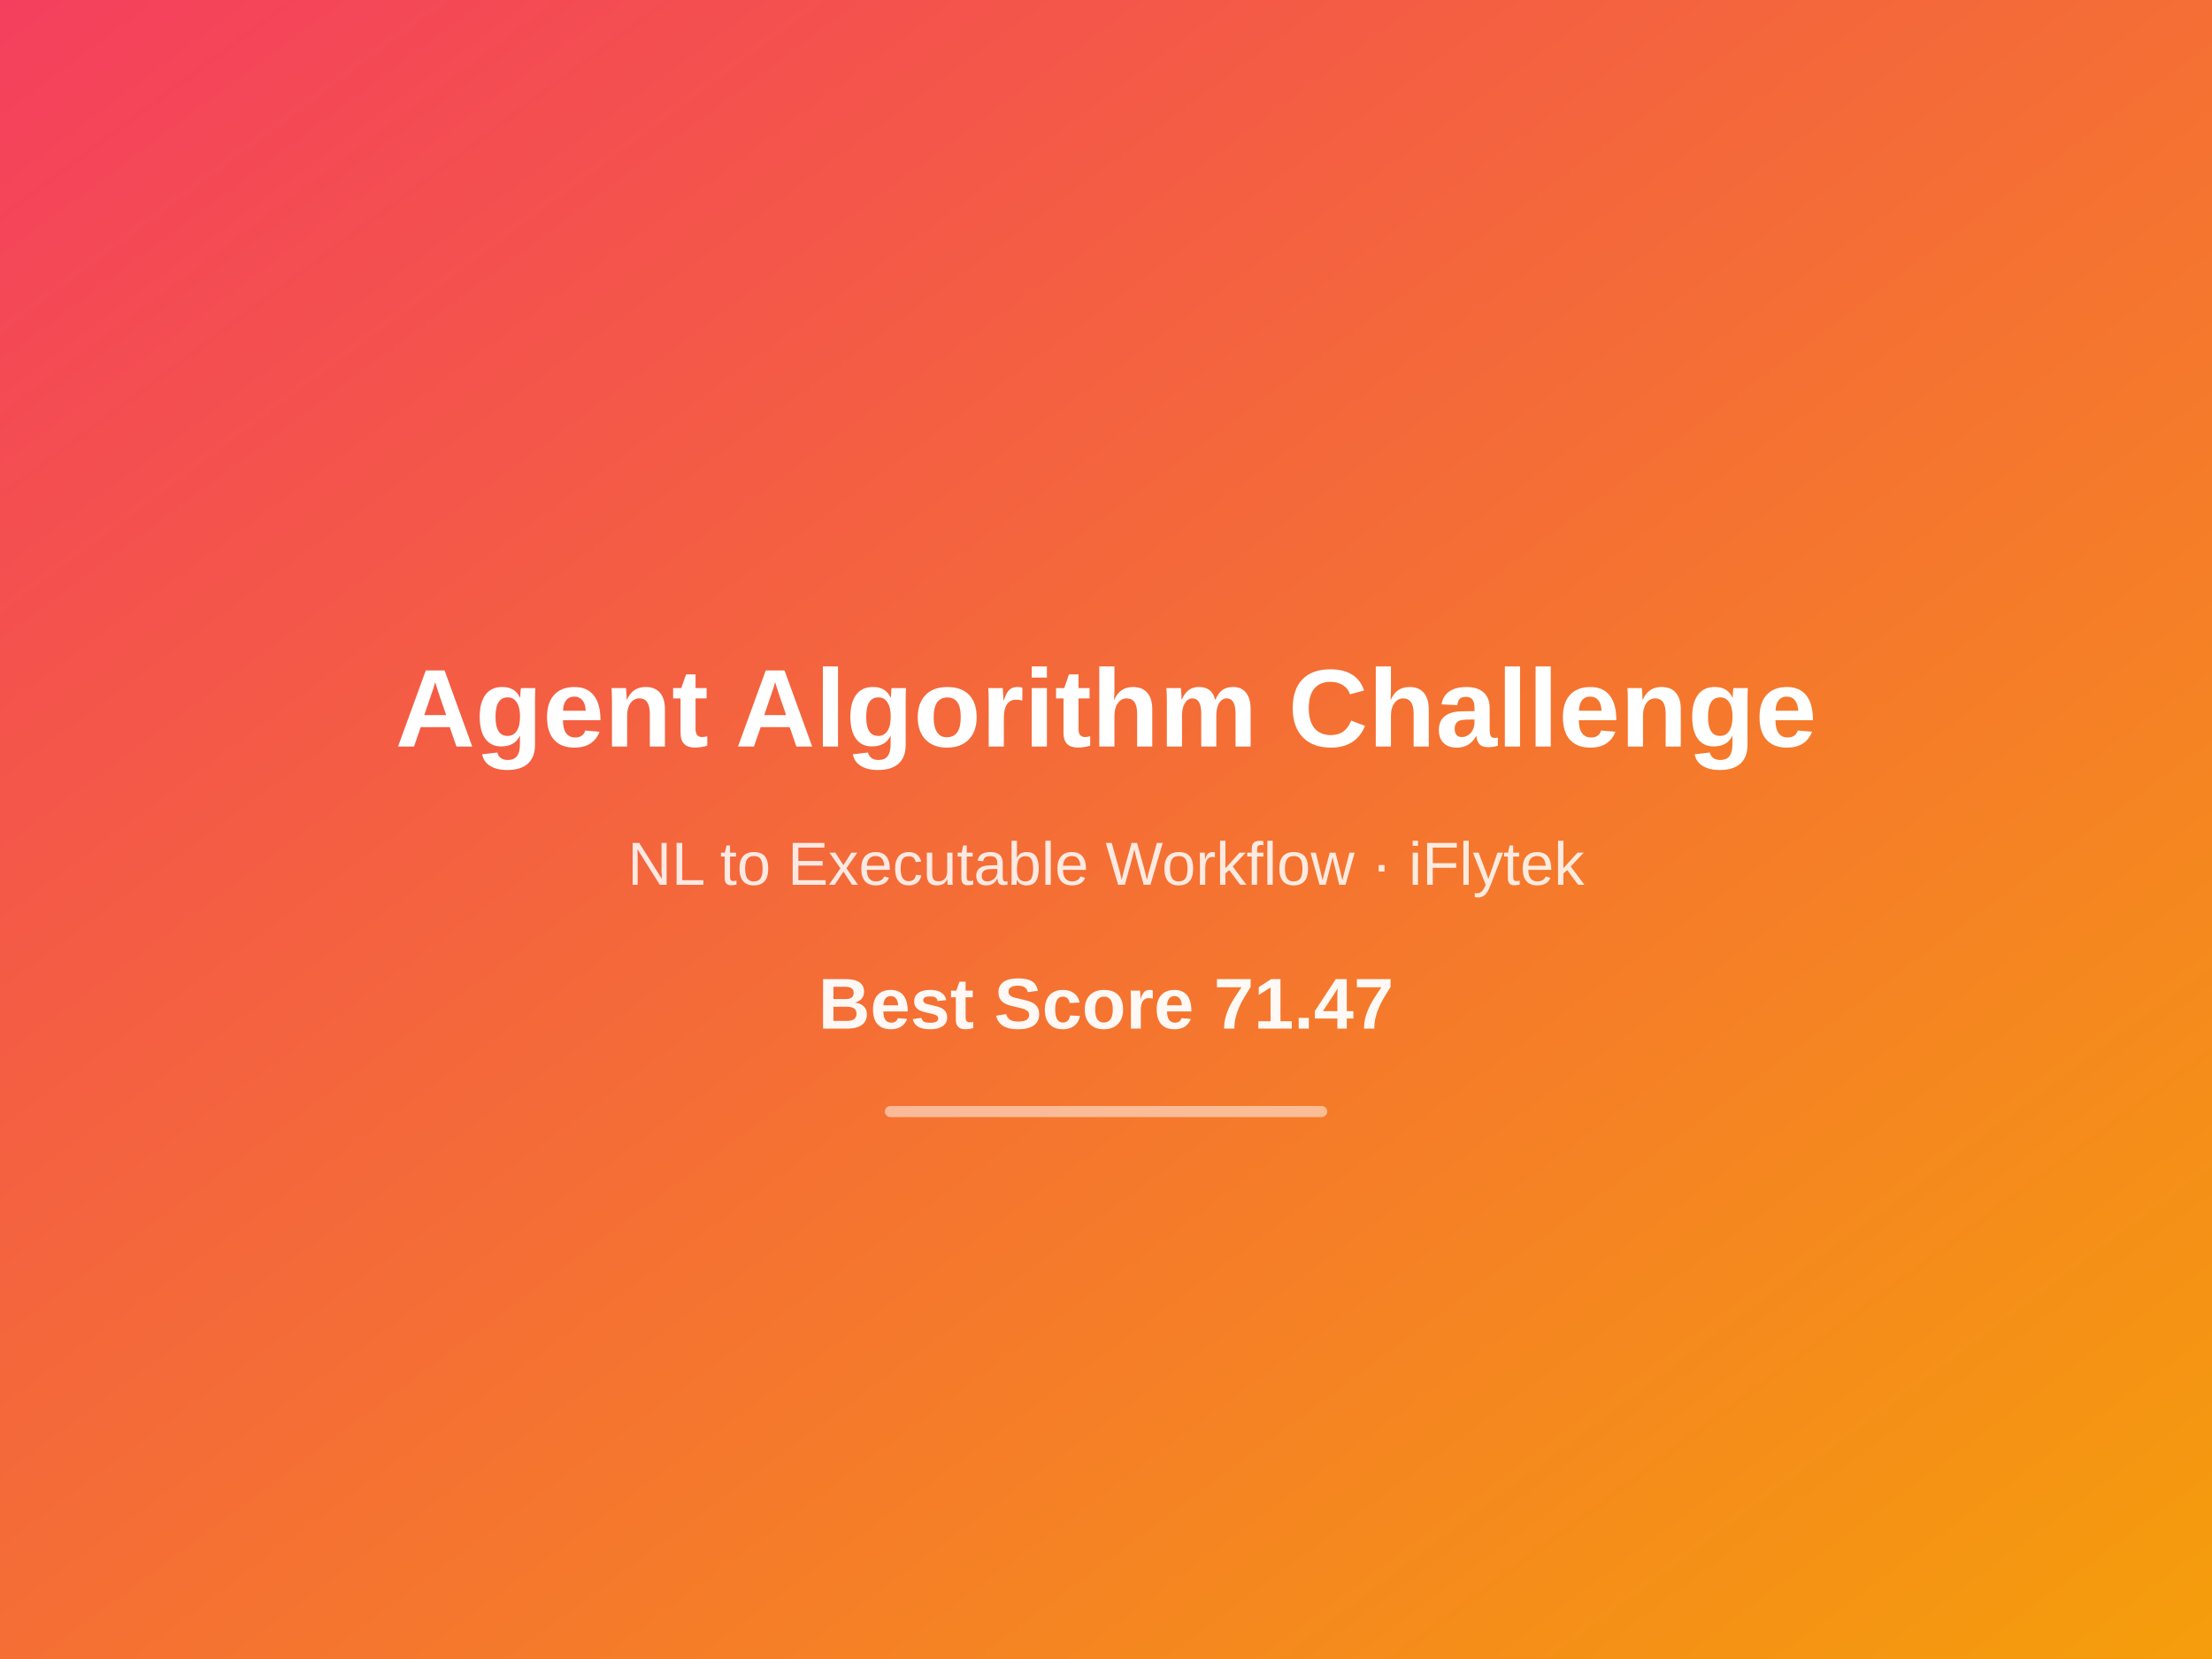
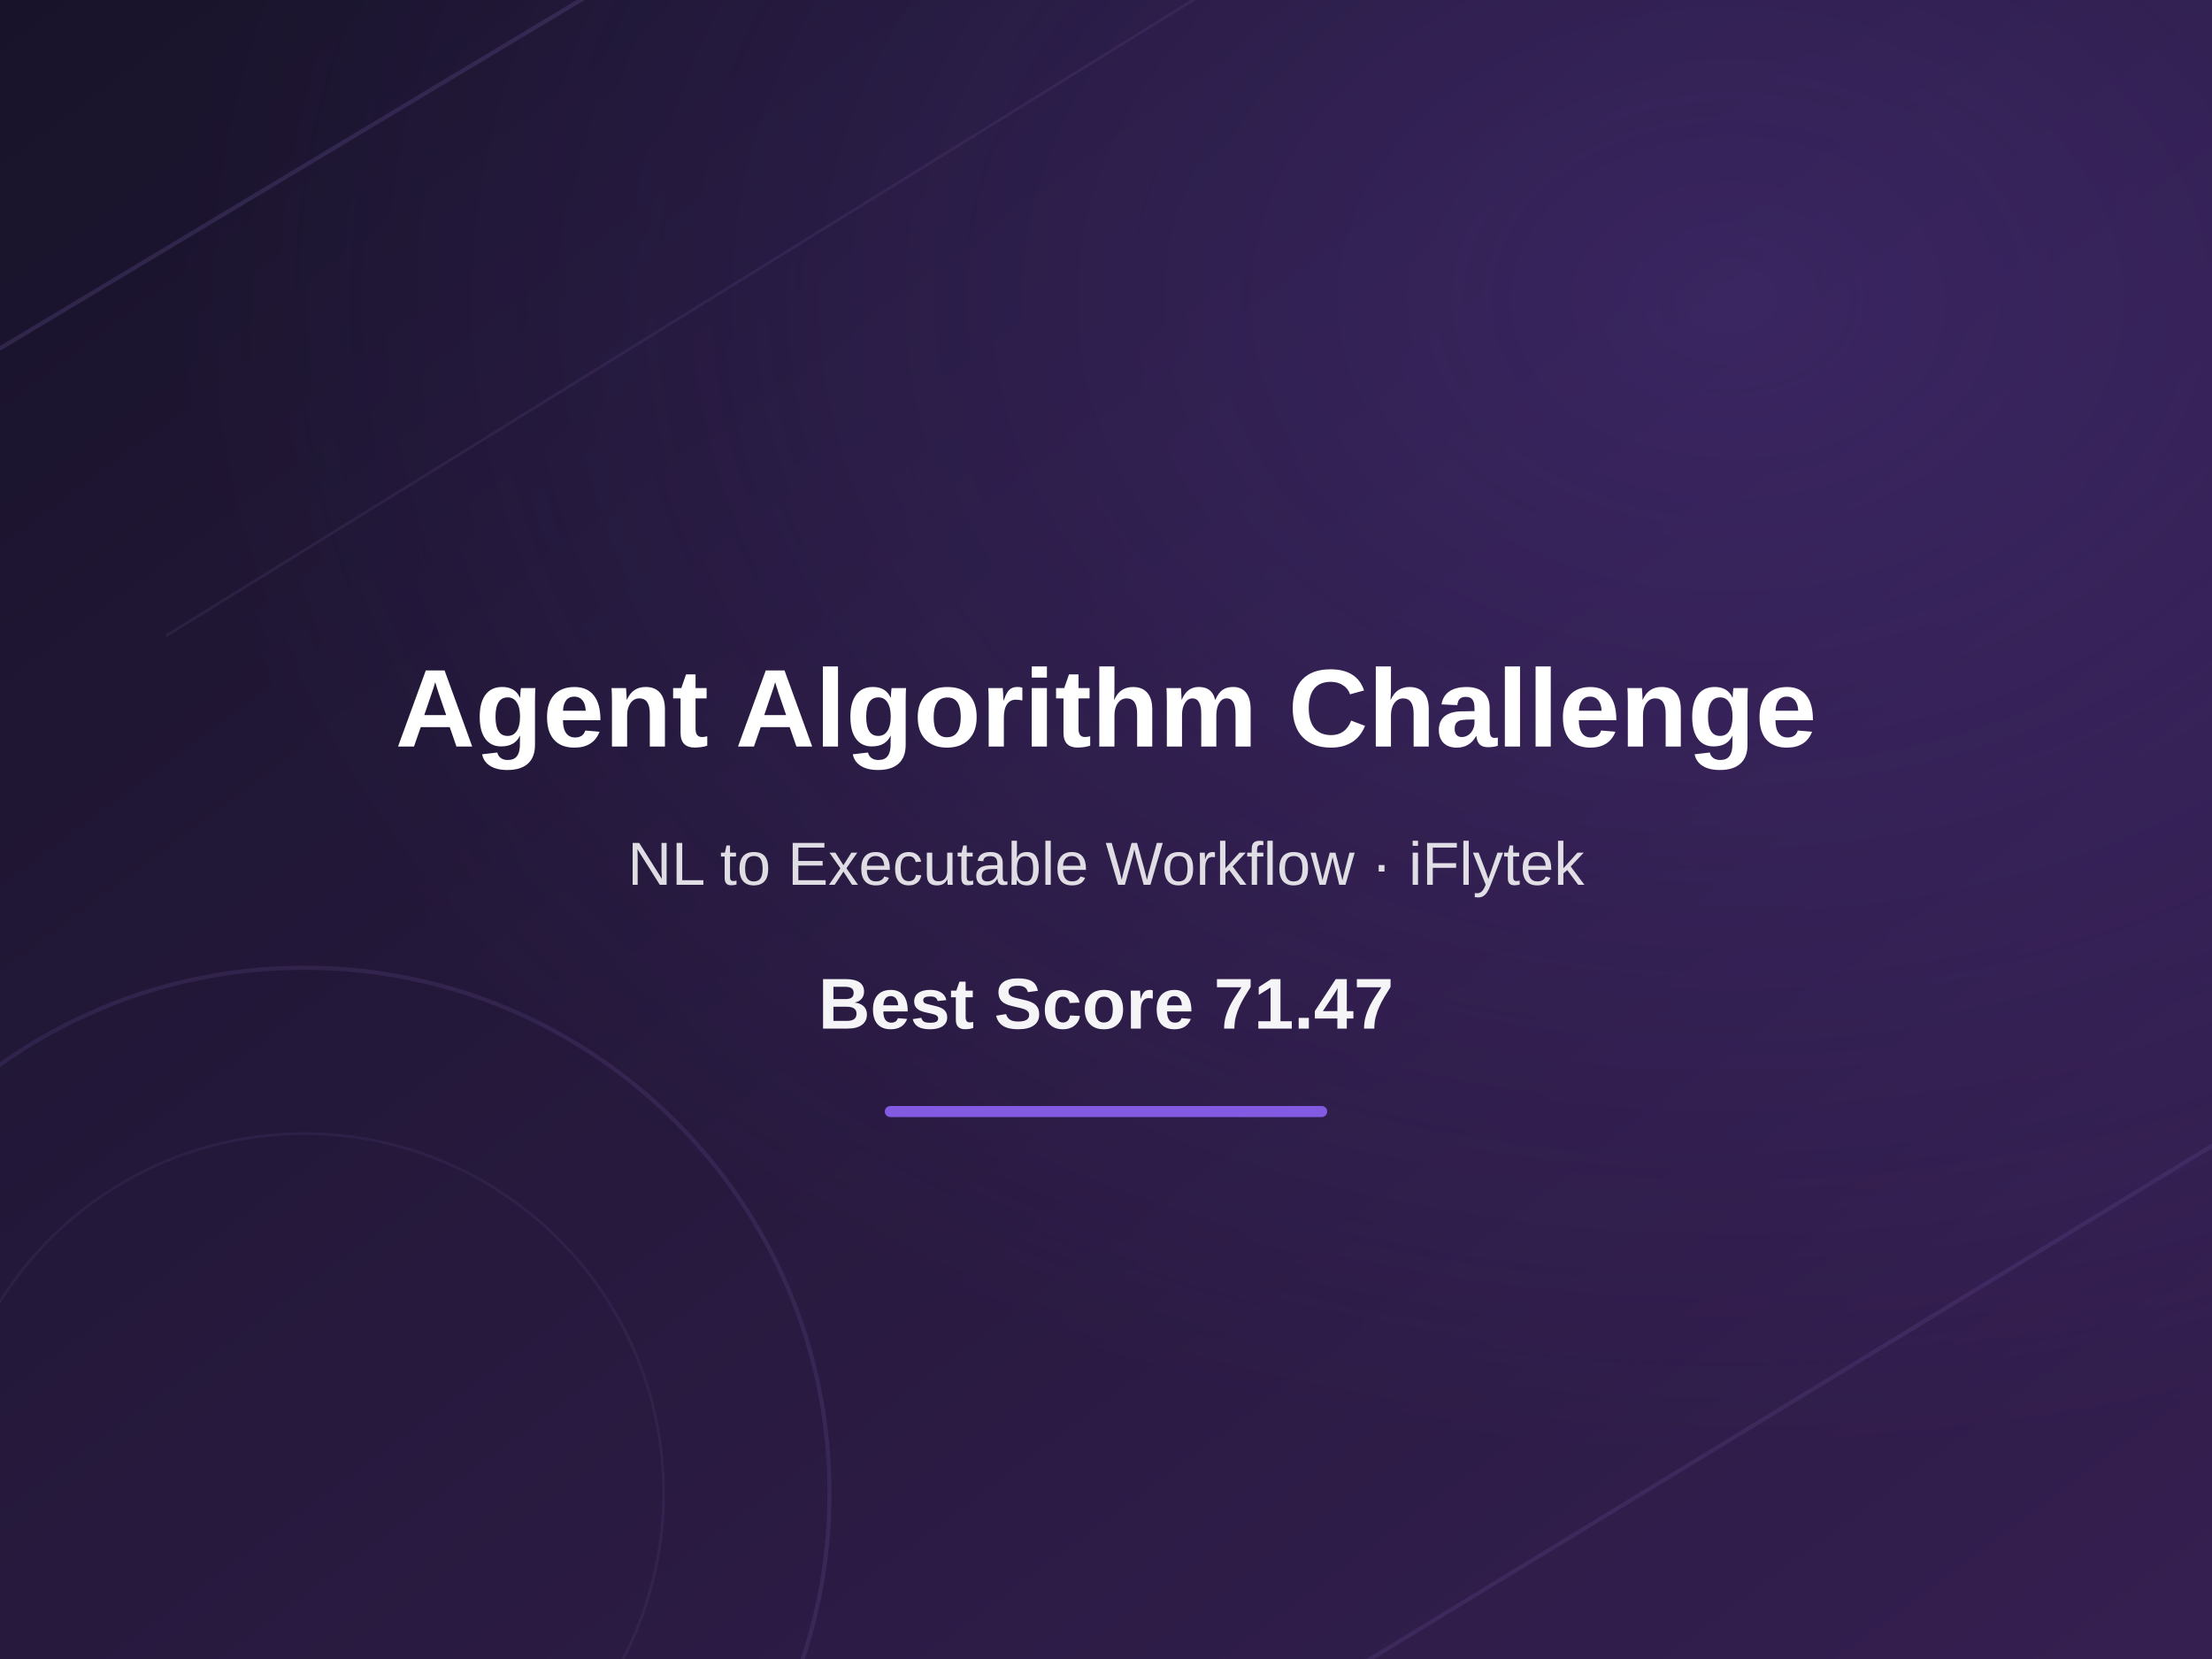
<svg xmlns="http://www.w3.org/2000/svg" width="800" height="600" viewBox="0 0 800 600">
  <defs>
-     <linearGradient id="grad1" x1="0%" y1="0%" x2="100%" y2="100%">
-       <stop offset="0%" style="stop-color:#f43f5e;stop-opacity:1" />
-       <stop offset="100%" style="stop-color:#f59e0b;stop-opacity:1" />
+     <linearGradient id="bg" x1="0%" y1="0%" x2="100%" y2="100%">
+       <stop offset="0%" style="stop-color:#18132a;stop-opacity:1" />
+       <stop offset="100%" style="stop-color:#351f51;stop-opacity:1" />
    </linearGradient>
+     <radialGradient id="glow" cx="78%" cy="18%" r="70%">
+       <stop offset="0%" style="stop-color:#8152e0;stop-opacity:0.22" />
+       <stop offset="100%" style="stop-color:#8152e0;stop-opacity:0" />
+     </radialGradient>
  </defs>
-   <rect width="800" height="600" fill="url(#grad1)" />
+   <rect width="800" height="600" fill="url(#bg)" />
+   <rect width="800" height="600" fill="url(#glow)" />
+   <circle cx="110" cy="540" r="190" fill="none" stroke="#a181da" stroke-opacity="0.12" stroke-width="1.5" />
+   <circle cx="110" cy="540" r="130" fill="none" stroke="#a181da" stroke-opacity="0.08" stroke-width="1" />
+   <line x1="-40" y1="150" x2="360" y2="-90" stroke="#a181da" stroke-opacity="0.16" stroke-width="1.5" />
+   <line x1="60" y1="230" x2="480" y2="-30" stroke="#a181da" stroke-opacity="0.10" stroke-width="1" />
+   <line x1="430" y1="640" x2="840" y2="390" stroke="#a181da" stroke-opacity="0.12" stroke-width="1.5" />
  <text x="400" y="270" font-family="Arial, sans-serif" font-size="40" font-weight="bold" fill="white" text-anchor="middle">Agent Algorithm Challenge</text>
  <text x="400" y="320" font-family="Arial, sans-serif" font-size="22" fill="rgba(255,255,255,0.85)" text-anchor="middle">NL to Executable Workflow · iFlytek</text>
  <text x="400" y="372" font-family="Arial, sans-serif" font-size="26" font-weight="bold" fill="rgba(255,255,255,0.95)" text-anchor="middle">Best Score 71.47</text>
-   <rect x="320" y="400" width="160" height="4" rx="2" fill="rgba(255,255,255,0.5)" />
+   <rect x="320" y="400" width="160" height="4" rx="2" fill="#835ae2" />
</svg>
